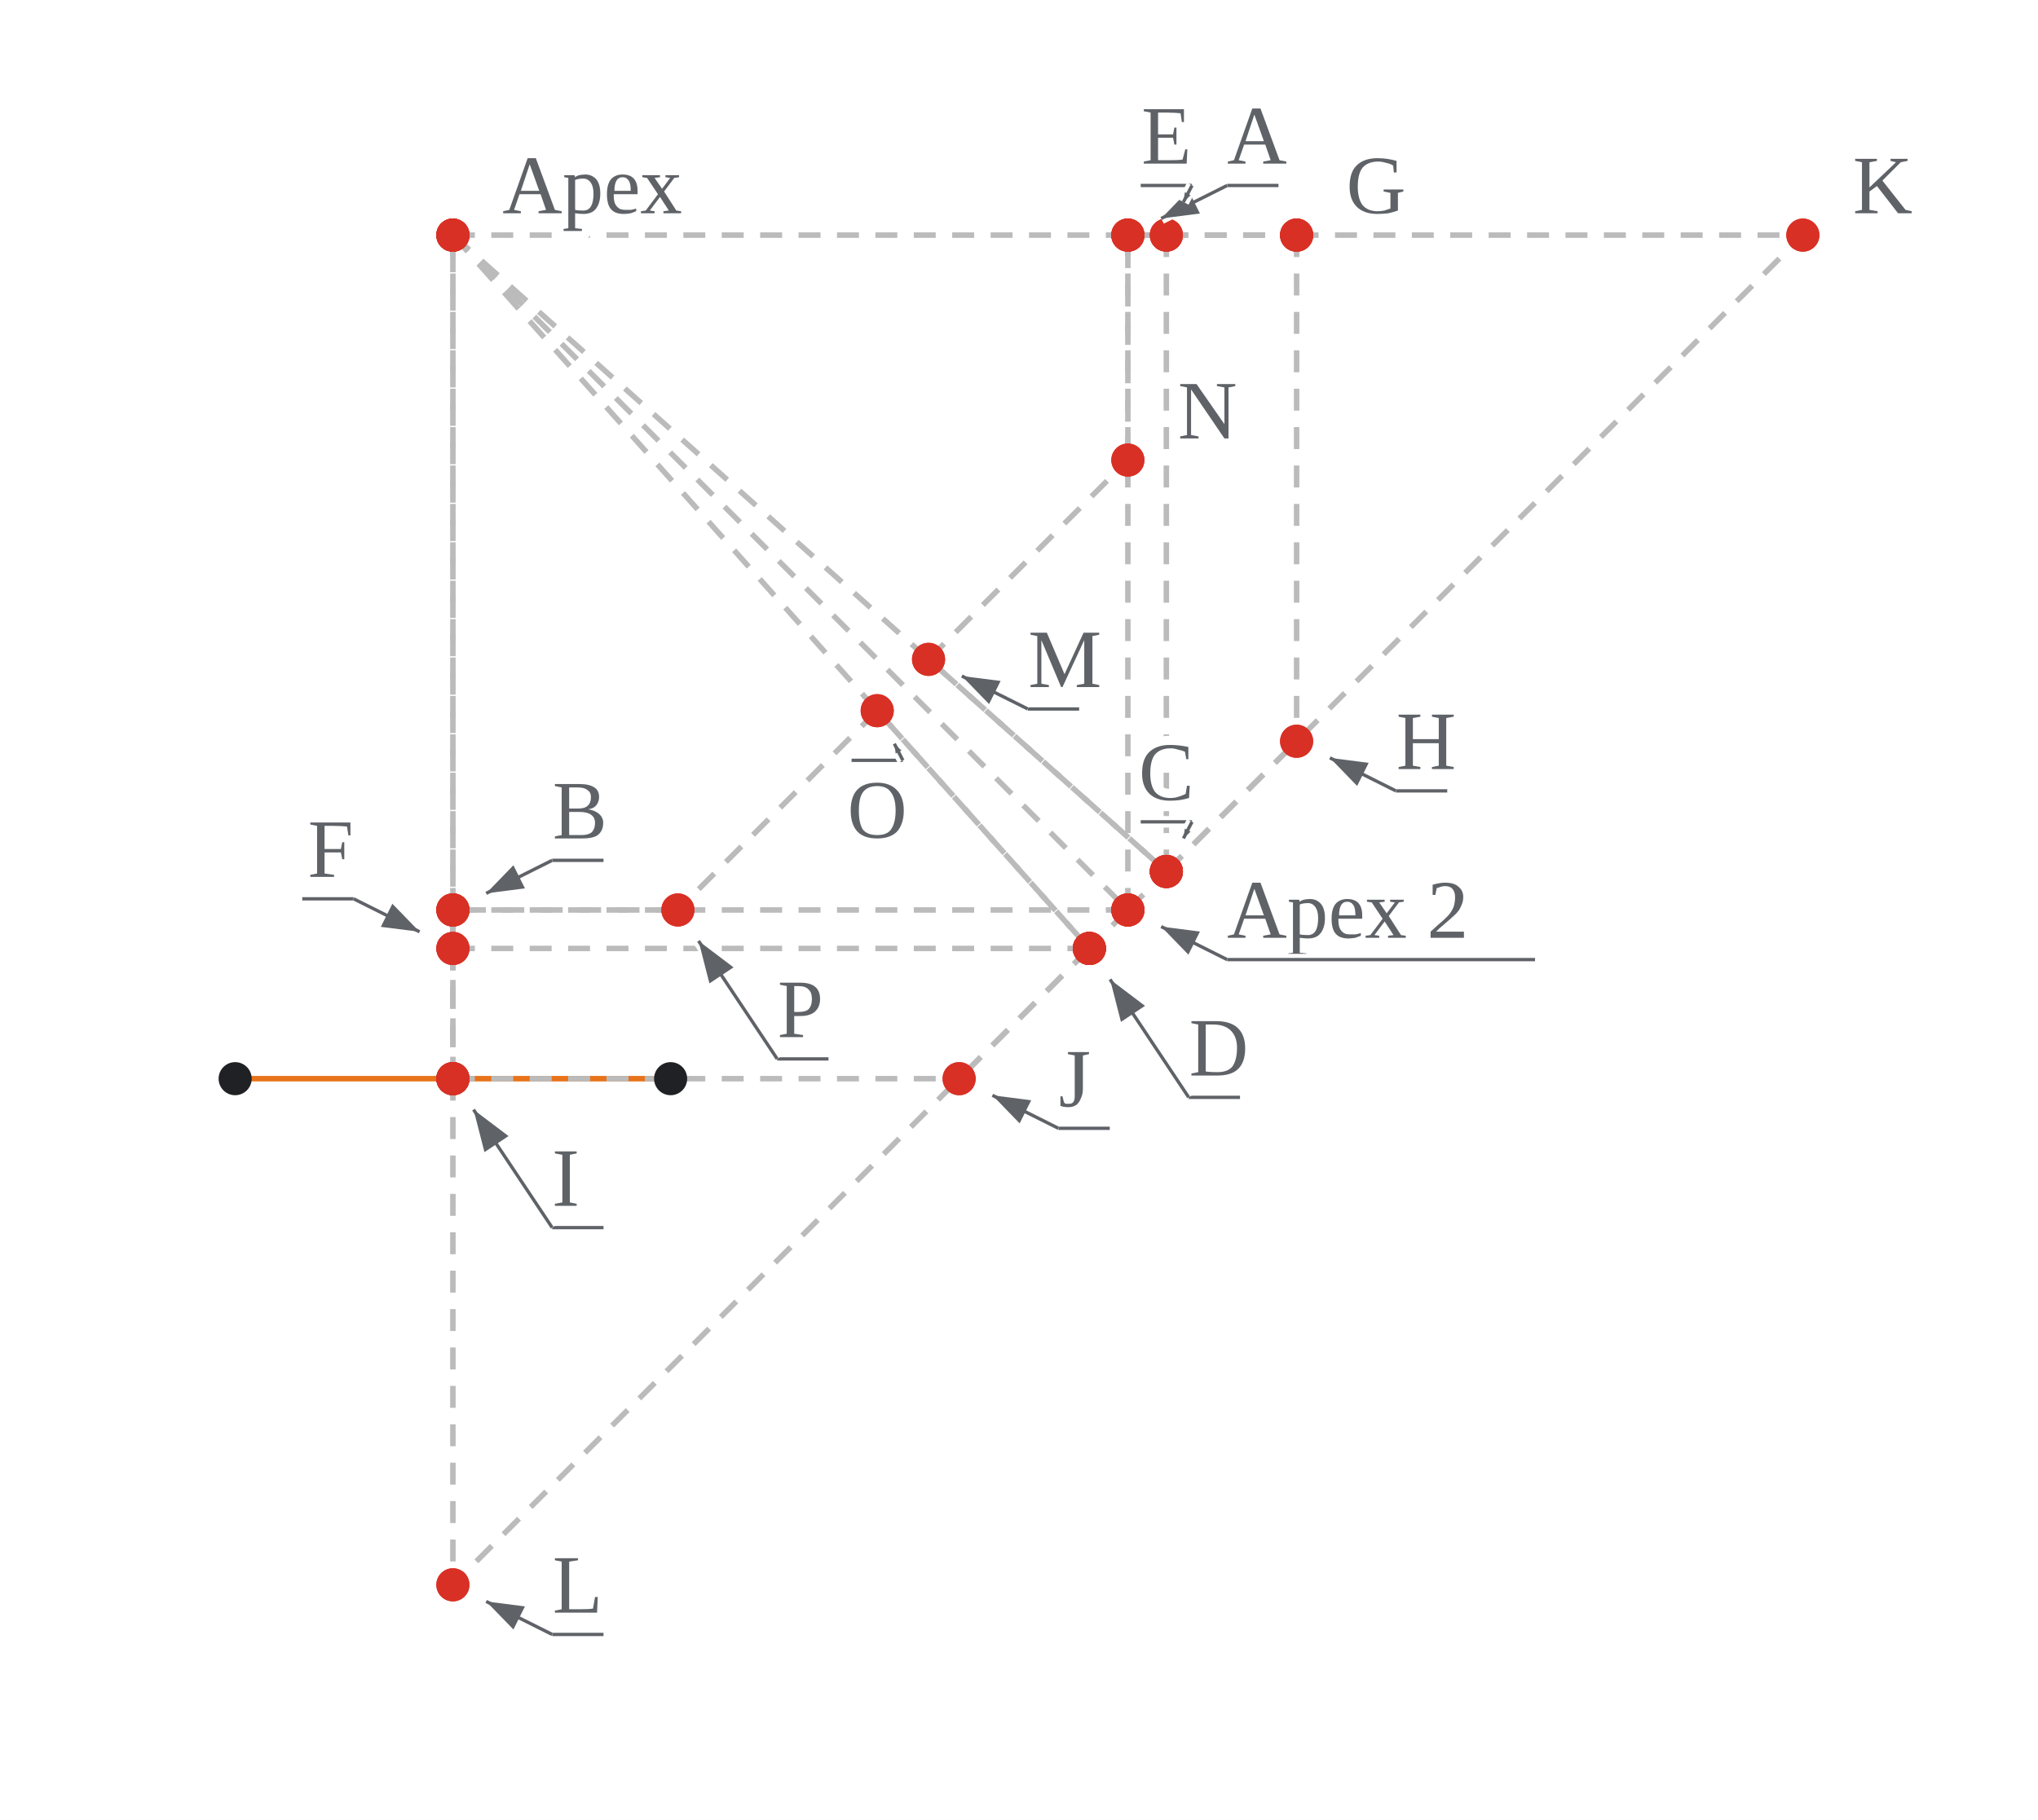
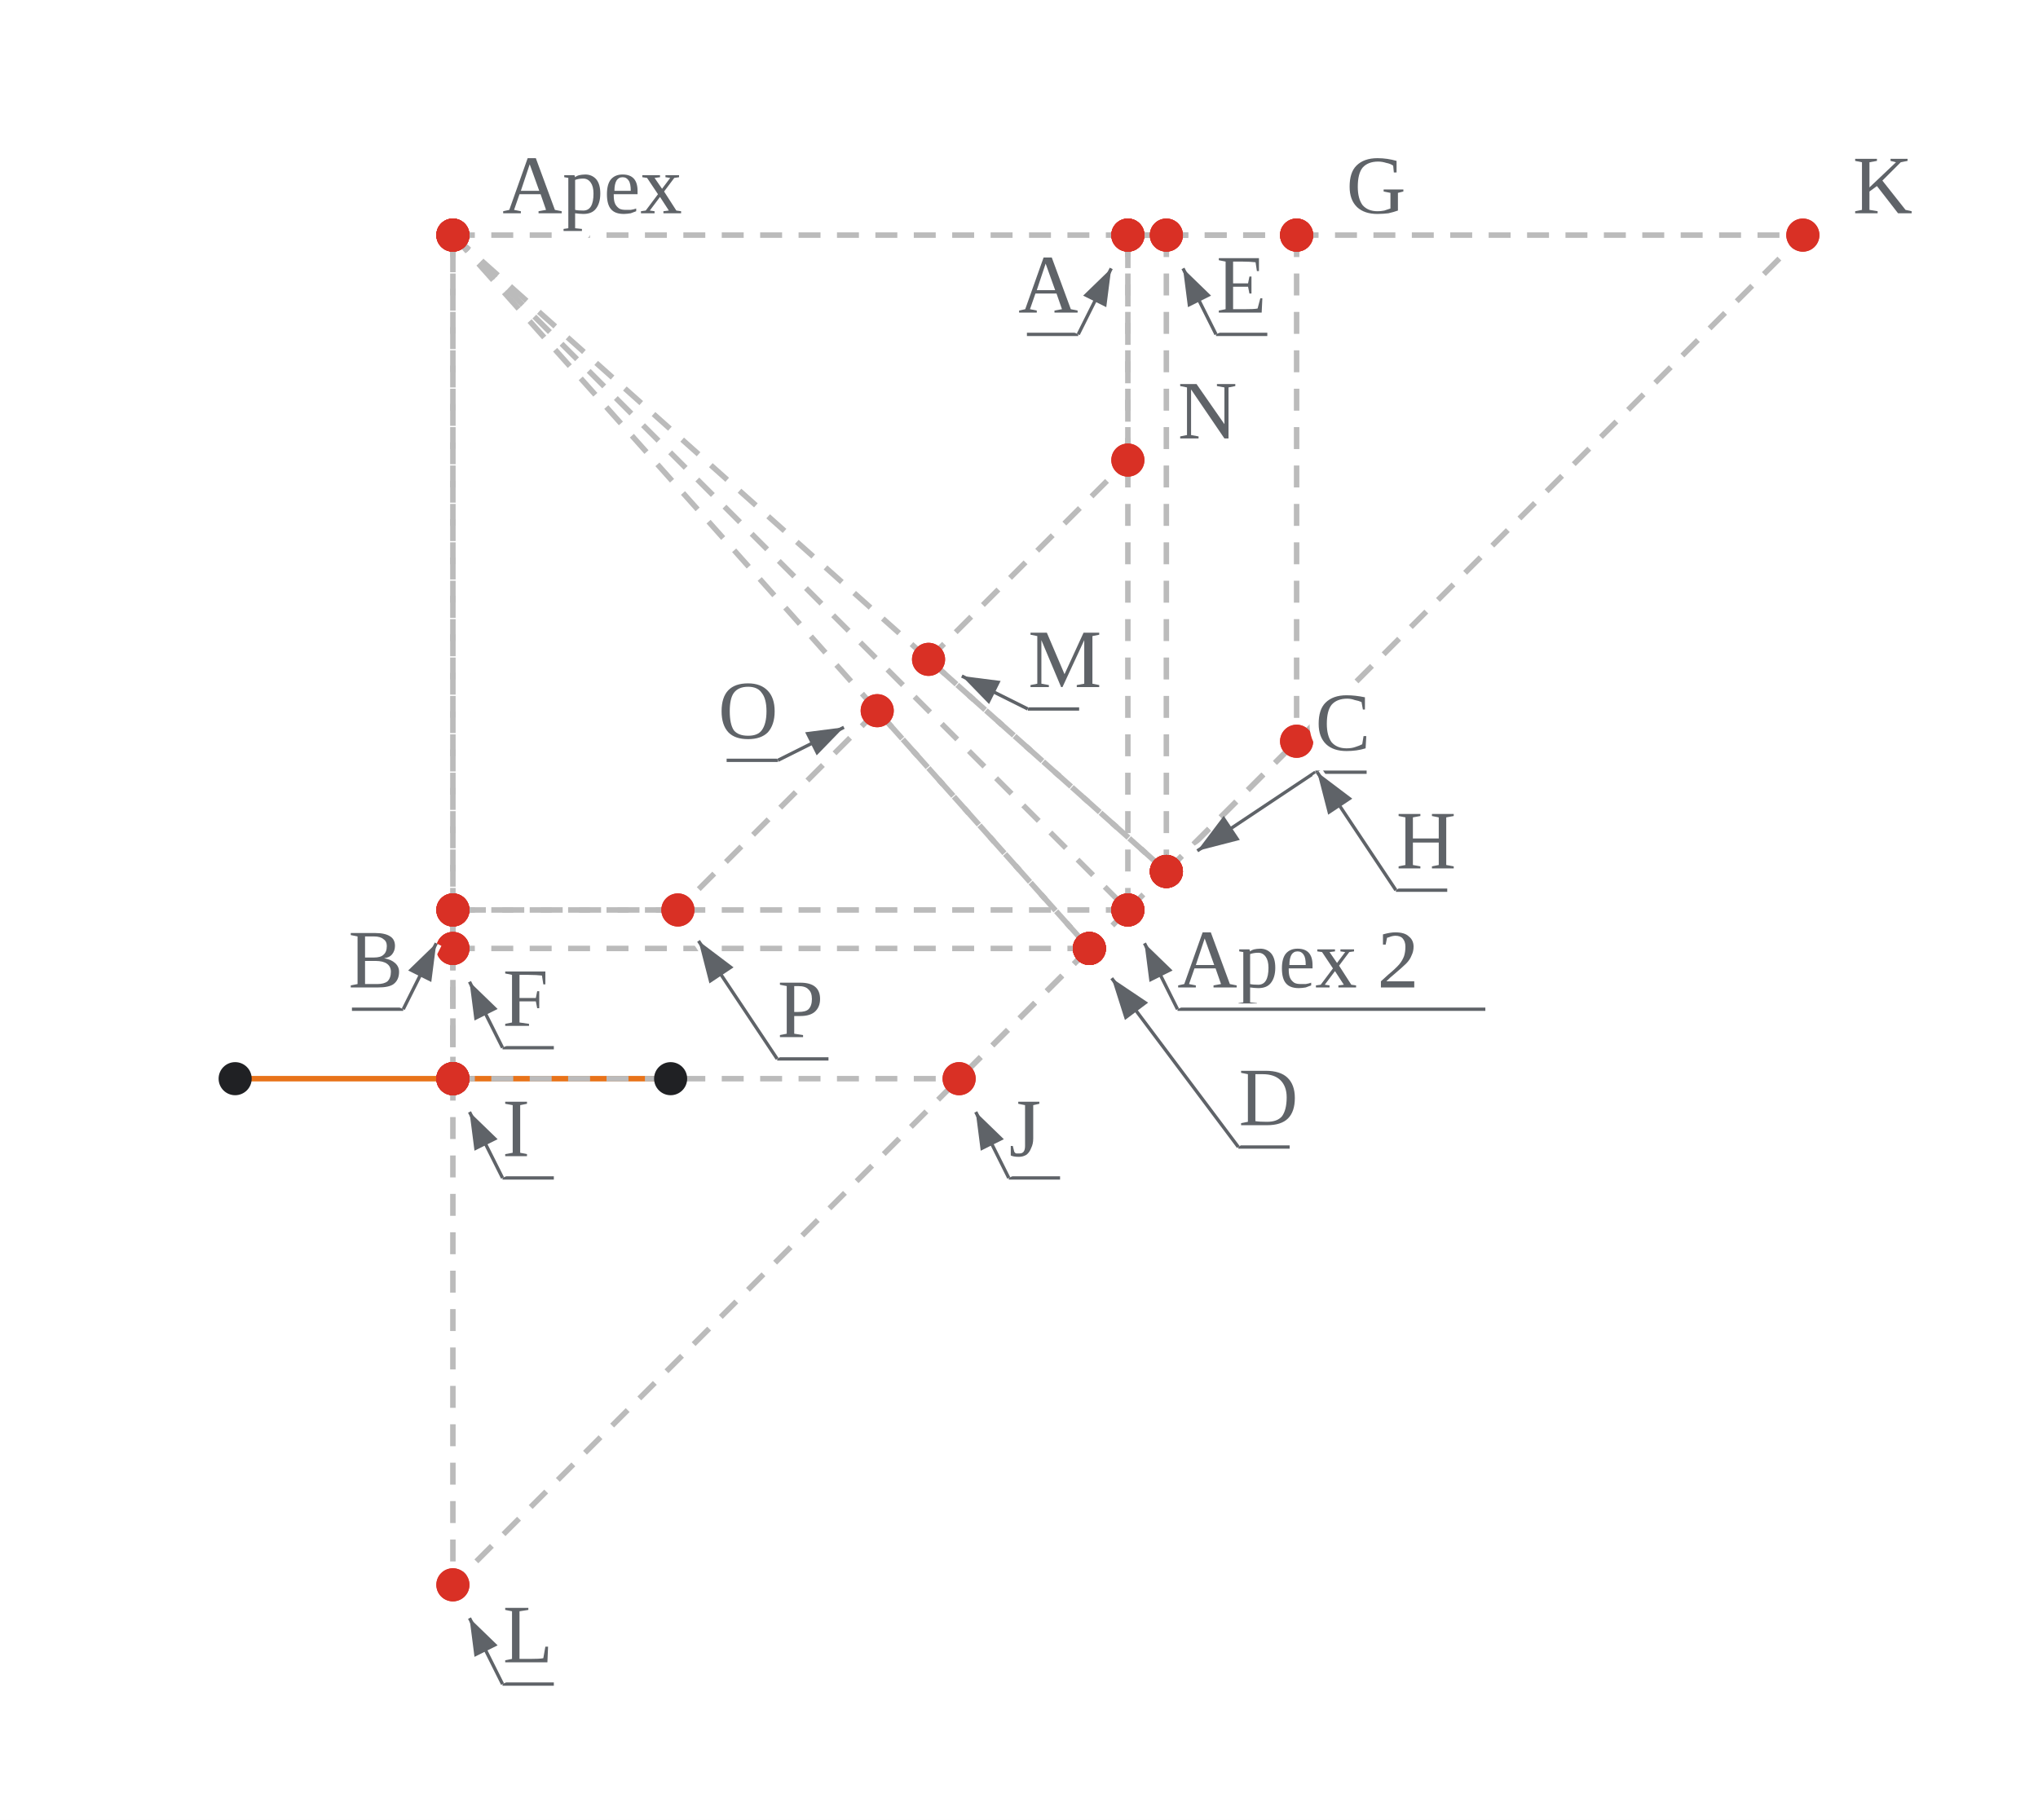
<svg xmlns="http://www.w3.org/2000/svg" width="900" height="803.846" viewBox="0 0 46.8 41.8">
  <rect width="100%" height="100%" fill="white" />
  <line x1="5.4" y1="24.775" x2="15.4" y2="24.775" stroke="#e8731a" stroke-width="0.126" />
  <line x1="10.4" y1="24.775" x2="10.4" y2="5.4" stroke="#bbbbbb" stroke-width="0.126" stroke-dasharray="0.504,0.378" />
  <line x1="10.4" y1="5.4" x2="10.4" y2="20.9" stroke="#bbbbbb" stroke-width="0.126" stroke-dasharray="0.504,0.378" />
  <line x1="10.4" y1="5.4" x2="25.9" y2="5.4" stroke="#bbbbbb" stroke-width="0.126" stroke-dasharray="0.504,0.378" />
  <line x1="25.9" y1="5.4" x2="25.9" y2="20.9" stroke="#bbbbbb" stroke-width="0.126" stroke-dasharray="0.504,0.378" />
  <line x1="10.4" y1="20.9" x2="25.9" y2="20.9" stroke="#bbbbbb" stroke-width="0.126" stroke-dasharray="0.504,0.378" />
  <line x1="10.4" y1="5.4" x2="25.9" y2="20.9" stroke="#bbbbbb" stroke-width="0.126" stroke-dasharray="0.504,0.378" />
  <line x1="25.9" y1="20.9" x2="25.016" y2="21.784" stroke="#bbbbbb" stroke-width="0.126" stroke-dasharray="0.504,0.378" />
  <line x1="25.9" y1="20.9" x2="26.784" y2="20.016" stroke="#bbbbbb" stroke-width="0.126" stroke-dasharray="0.504,0.378" />
  <line x1="10.4" y1="5.4" x2="25.016" y2="21.784" stroke="#bbbbbb" stroke-width="0.126" stroke-dasharray="0.504,0.378" />
  <line x1="10.4" y1="5.4" x2="26.784" y2="20.016" stroke="#bbbbbb" stroke-width="0.126" stroke-dasharray="0.504,0.378" />
  <line x1="25.9" y1="5.4" x2="26.784" y2="5.4" stroke="#bbbbbb" stroke-width="0.126" stroke-dasharray="0.504,0.378" />
  <line x1="26.784" y1="20.016" x2="26.784" y2="5.4" stroke="#bbbbbb" stroke-width="0.126" stroke-dasharray="0.504,0.378" />
  <line x1="26.784" y1="5.4" x2="29.775" y2="5.4" stroke="#bbbbbb" stroke-width="0.126" stroke-dasharray="0.504,0.378" />
  <line x1="26.784" y1="20.016" x2="29.775" y2="17.025" stroke="#bbbbbb" stroke-width="0.126" stroke-dasharray="0.504,0.378" />
  <line x1="29.775" y1="5.4" x2="29.775" y2="17.025" stroke="#bbbbbb" stroke-width="0.126" stroke-dasharray="0.504,0.378" />
  <line x1="10.4" y1="20.9" x2="10.4" y2="21.784" stroke="#bbbbbb" stroke-width="0.126" stroke-dasharray="0.504,0.378" />
  <line x1="25.016" y1="21.784" x2="10.4" y2="21.784" stroke="#bbbbbb" stroke-width="0.126" stroke-dasharray="0.504,0.378" />
  <line x1="10.4" y1="21.784" x2="10.4" y2="24.775" stroke="#bbbbbb" stroke-width="0.126" stroke-dasharray="0.504,0.378" />
  <line x1="25.016" y1="21.784" x2="22.025" y2="24.775" stroke="#bbbbbb" stroke-width="0.126" stroke-dasharray="0.504,0.378" />
  <line x1="10.4" y1="24.775" x2="22.025" y2="24.775" stroke="#bbbbbb" stroke-width="0.126" stroke-dasharray="0.504,0.378" />
  <line x1="29.775" y1="5.4" x2="41.4" y2="5.4" stroke="#bbbbbb" stroke-width="0.126" stroke-dasharray="0.504,0.378" />
  <line x1="26.784" y1="20.016" x2="41.4" y2="5.4" stroke="#bbbbbb" stroke-width="0.126" stroke-dasharray="0.504,0.378" />
  <line x1="10.4" y1="24.775" x2="10.4" y2="36.4" stroke="#bbbbbb" stroke-width="0.126" stroke-dasharray="0.504,0.378" />
  <line x1="25.016" y1="21.784" x2="10.4" y2="36.4" stroke="#bbbbbb" stroke-width="0.126" stroke-dasharray="0.504,0.378" />
  <line x1="21.323" y1="15.144" x2="25.9" y2="10.567" stroke="#bbbbbb" stroke-width="0.126" stroke-dasharray="0.504,0.378" />
  <line x1="21.323" y1="15.144" x2="26.784" y2="20.016" stroke="#bbbbbb" stroke-width="0.126" stroke-dasharray="0.504,0.378" />
  <line x1="25.9" y1="10.567" x2="25.9" y2="5.4" stroke="#bbbbbb" stroke-width="0.126" stroke-dasharray="0.504,0.378" />
  <line x1="20.144" y1="16.323" x2="15.567" y2="20.9" stroke="#bbbbbb" stroke-width="0.126" stroke-dasharray="0.504,0.378" />
  <line x1="20.144" y1="16.323" x2="25.016" y2="21.784" stroke="#bbbbbb" stroke-width="0.126" stroke-dasharray="0.504,0.378" />
  <line x1="15.567" y1="20.9" x2="10.4" y2="20.9" stroke="#bbbbbb" stroke-width="0.126" stroke-dasharray="0.504,0.378" />
  <line x1="25.9" y1="5.4" x2="29.775" y2="5.4" stroke="#bbbbbb" stroke-width="0.126" stroke-dasharray="0.504,0.378" />
  <line x1="10.4" y1="20.9" x2="10.4" y2="24.775" stroke="#bbbbbb" stroke-width="0.126" stroke-dasharray="0.504,0.378" />
  <circle cx="10.4" cy="24.775" r="0.38" fill="#202124" />
  <circle cx="5.4" cy="24.775" r="0.38" fill="#202124" />
  <circle cx="15.4" cy="24.775" r="0.38" fill="#202124" />
  <circle cx="10.4" cy="24.775" r="0.38" fill="#d93025" />
  <circle cx="10.4" cy="5.4" r="0.38" fill="#d93025" />
  <circle cx="10.4" cy="5.4" r="0.38" fill="#d93025" />
  <circle cx="10.4" cy="20.9" r="0.38" fill="#d93025" />
  <circle cx="10.4" cy="5.4" r="0.38" fill="#d93025" />
  <circle cx="25.9" cy="5.4" r="0.38" fill="#d93025" />
  <circle cx="25.9" cy="5.4" r="0.38" fill="#d93025" />
  <circle cx="25.9" cy="20.9" r="0.38" fill="#d93025" />
  <circle cx="10.4" cy="20.9" r="0.38" fill="#d93025" />
  <circle cx="25.9" cy="20.9" r="0.38" fill="#d93025" />
  <circle cx="10.4" cy="5.4" r="0.38" fill="#d93025" />
  <circle cx="25.9" cy="20.9" r="0.38" fill="#d93025" />
  <circle cx="25.9" cy="20.9" r="0.38" fill="#d93025" />
  <circle cx="25.016" cy="21.784" r="0.38" fill="#d93025" />
  <circle cx="25.9" cy="20.9" r="0.38" fill="#d93025" />
  <circle cx="26.784" cy="20.016" r="0.38" fill="#d93025" />
  <circle cx="10.4" cy="5.4" r="0.38" fill="#d93025" />
  <circle cx="25.016" cy="21.784" r="0.38" fill="#d93025" />
  <circle cx="10.4" cy="5.4" r="0.38" fill="#d93025" />
  <circle cx="26.784" cy="20.016" r="0.38" fill="#d93025" />
  <circle cx="25.9" cy="5.4" r="0.38" fill="#d93025" />
  <circle cx="26.784" cy="5.4" r="0.38" fill="#d93025" />
  <circle cx="26.784" cy="20.016" r="0.38" fill="#d93025" />
  <circle cx="26.784" cy="5.4" r="0.38" fill="#d93025" />
  <circle cx="26.784" cy="5.4" r="0.38" fill="#d93025" />
  <circle cx="29.775" cy="5.4" r="0.38" fill="#d93025" />
  <circle cx="26.784" cy="20.016" r="0.38" fill="#d93025" />
  <circle cx="29.775" cy="17.025" r="0.38" fill="#d93025" />
  <circle cx="29.775" cy="5.4" r="0.38" fill="#d93025" />
  <circle cx="29.775" cy="17.025" r="0.38" fill="#d93025" />
  <circle cx="10.4" cy="20.9" r="0.38" fill="#d93025" />
  <circle cx="10.4" cy="21.784" r="0.38" fill="#d93025" />
  <circle cx="25.016" cy="21.784" r="0.38" fill="#d93025" />
  <circle cx="10.4" cy="21.784" r="0.38" fill="#d93025" />
  <circle cx="10.4" cy="21.784" r="0.38" fill="#d93025" />
  <circle cx="10.4" cy="24.775" r="0.38" fill="#d93025" />
  <circle cx="25.016" cy="21.784" r="0.38" fill="#d93025" />
  <circle cx="22.025" cy="24.775" r="0.38" fill="#d93025" />
  <circle cx="10.4" cy="24.775" r="0.38" fill="#d93025" />
  <circle cx="22.025" cy="24.775" r="0.38" fill="#d93025" />
  <circle cx="29.775" cy="5.4" r="0.38" fill="#d93025" />
  <circle cx="41.4" cy="5.4" r="0.38" fill="#d93025" />
  <circle cx="26.784" cy="20.016" r="0.38" fill="#d93025" />
  <circle cx="41.4" cy="5.4" r="0.38" fill="#d93025" />
  <circle cx="10.4" cy="24.775" r="0.38" fill="#d93025" />
  <circle cx="10.4" cy="36.4" r="0.38" fill="#d93025" />
  <circle cx="25.016" cy="21.784" r="0.38" fill="#d93025" />
  <circle cx="10.4" cy="36.4" r="0.38" fill="#d93025" />
  <circle cx="21.323" cy="15.144" r="0.38" fill="#d93025" />
  <circle cx="25.9" cy="10.567" r="0.38" fill="#d93025" />
  <circle cx="21.323" cy="15.144" r="0.38" fill="#d93025" />
  <circle cx="26.784" cy="20.016" r="0.38" fill="#d93025" />
  <circle cx="25.9" cy="10.567" r="0.38" fill="#d93025" />
  <circle cx="25.9" cy="5.4" r="0.38" fill="#d93025" />
  <circle cx="20.144" cy="16.323" r="0.38" fill="#d93025" />
  <circle cx="15.567" cy="20.9" r="0.38" fill="#d93025" />
  <circle cx="20.144" cy="16.323" r="0.38" fill="#d93025" />
  <circle cx="25.016" cy="21.784" r="0.38" fill="#d93025" />
  <circle cx="15.567" cy="20.9" r="0.38" fill="#d93025" />
  <circle cx="10.4" cy="20.9" r="0.38" fill="#d93025" />
  <circle cx="25.9" cy="5.4" r="0.38" fill="#d93025" />
  <circle cx="29.775" cy="5.4" r="0.38" fill="#d93025" />
  <circle cx="10.4" cy="20.9" r="0.38" fill="#d93025" />
  <circle cx="10.4" cy="24.775" r="0.38" fill="#d93025" />
  <text x="11.54" y="4.26" font-size="1.9" fill="white" stroke="white" stroke-width="0.418" stroke-linejoin="round" text-anchor="start" dominant-baseline="central">Apex</text>
  <text x="11.54" y="4.26" font-size="1.9" fill="#5f6368" text-anchor="start" dominant-baseline="central">Apex</text>
-   <text x="12.68" y="18.62" font-size="1.9" fill="white" stroke="white" stroke-width="0.418" stroke-linejoin="round" text-anchor="start" dominant-baseline="central">B</text>
-   <text x="12.68" y="18.62" font-size="1.9" fill="#5f6368" text-anchor="start" dominant-baseline="central">B</text>
-   <line x1="12.68" y1="19.76" x2="13.859" y2="19.76" stroke="white" stroke-width="0.265" />
-   <line x1="12.68" y1="19.76" x2="13.859" y2="19.76" stroke="#5f6368" stroke-width="0.076" />
-   <line x1="12.68" y1="19.76" x2="11.165" y2="20.518" stroke="white" stroke-width="0.265" />
-   <line x1="12.68" y1="19.76" x2="11.165" y2="20.518" stroke="#5f6368" stroke-width="0.076" />
-   <path d="M11.165 20.518 L11.79 19.873 L12.055 20.404 Z" fill="#5f6368" />
-   <text x="28.18" y="3.12" font-size="1.9" fill="white" stroke="white" stroke-width="0.418" stroke-linejoin="round" text-anchor="start" dominant-baseline="central">A</text>
-   <text x="28.18" y="3.12" font-size="1.9" fill="#5f6368" text-anchor="start" dominant-baseline="central">A</text>
-   <line x1="28.18" y1="4.26" x2="29.359" y2="4.26" stroke="white" stroke-width="0.265" />
-   <line x1="28.18" y1="4.26" x2="29.359" y2="4.26" stroke="#5f6368" stroke-width="0.076" />
-   <line x1="28.18" y1="4.26" x2="26.665" y2="5.018" stroke="white" stroke-width="0.265" />
-   <line x1="28.18" y1="4.26" x2="26.665" y2="5.018" stroke="#5f6368" stroke-width="0.076" />
-   <path d="M26.665 5.018 L27.29 4.373 L27.555 4.904 Z" fill="#5f6368" />
-   <text x="28.18" y="20.9" font-size="1.9" fill="white" stroke="white" stroke-width="0.418" stroke-linejoin="round" text-anchor="start" dominant-baseline="central">Apex 2</text>
-   <text x="28.18" y="20.9" font-size="1.9" fill="#5f6368" text-anchor="start" dominant-baseline="central">Apex 2</text>
-   <line x1="28.18" y1="22.04" x2="35.25" y2="22.04" stroke="white" stroke-width="0.265" />
-   <line x1="28.18" y1="22.04" x2="35.25" y2="22.04" stroke="#5f6368" stroke-width="0.076" />
-   <line x1="28.18" y1="22.04" x2="26.665" y2="21.282" stroke="white" stroke-width="0.265" />
-   <line x1="28.18" y1="22.04" x2="26.665" y2="21.282" stroke="#5f6368" stroke-width="0.076" />
-   <path d="M26.665 21.282 L27.555 21.396 L27.29 21.927 Z" fill="#5f6368" />
-   <text x="27.297" y="24.064" font-size="1.9" fill="white" stroke="white" stroke-width="0.418" stroke-linejoin="round" text-anchor="start" dominant-baseline="central">D</text>
-   <text x="27.297" y="24.064" font-size="1.9" fill="#5f6368" text-anchor="start" dominant-baseline="central">D</text>
-   <line x1="27.297" y1="25.204" x2="28.475" y2="25.204" stroke="white" stroke-width="0.265" />
-   <line x1="27.297" y1="25.204" x2="28.475" y2="25.204" stroke="#5f6368" stroke-width="0.076" />
-   <line x1="27.297" y1="25.204" x2="25.491" y2="22.495" stroke="white" stroke-width="0.265" />
-   <line x1="27.297" y1="25.204" x2="25.491" y2="22.495" stroke="#5f6368" stroke-width="0.076" />
-   <path d="M25.491 22.495 L26.294 23.102 L25.741 23.471 Z" fill="#5f6368" />
-   <text x="26.784" y="17.736" font-size="1.9" fill="white" stroke="white" stroke-width="0.418" stroke-linejoin="round" text-anchor="middle" dominant-baseline="central">C</text>
-   <text x="26.784" y="17.736" font-size="1.9" fill="#5f6368" text-anchor="middle" dominant-baseline="central">C</text>
-   <line x1="26.195" y1="18.876" x2="27.373" y2="18.876" stroke="white" stroke-width="0.265" />
-   <line x1="26.195" y1="18.876" x2="27.373" y2="18.876" stroke="#5f6368" stroke-width="0.076" />
-   <line x1="27.373" y1="18.876" x2="27.176" y2="19.256" stroke="white" stroke-width="0.265" />
-   <line x1="27.373" y1="18.876" x2="27.176" y2="19.256" stroke="#5f6368" stroke-width="0.076" />
-   <path d="M27.176 19.256 L27.208 19.032 L27.341 19.101 Z" fill="#5f6368" />
-   <text x="26.784" y="3.12" font-size="1.9" fill="white" stroke="white" stroke-width="0.418" stroke-linejoin="round" text-anchor="middle" dominant-baseline="central">E</text>
-   <text x="26.784" y="3.12" font-size="1.9" fill="#5f6368" text-anchor="middle" dominant-baseline="central">E</text>
-   <line x1="26.195" y1="4.26" x2="27.373" y2="4.26" stroke="white" stroke-width="0.265" />
-   <line x1="26.195" y1="4.26" x2="27.373" y2="4.26" stroke="#5f6368" stroke-width="0.076" />
-   <line x1="27.373" y1="4.26" x2="27.176" y2="4.64" stroke="white" stroke-width="0.265" />
-   <line x1="27.373" y1="4.26" x2="27.176" y2="4.64" stroke="#5f6368" stroke-width="0.076" />
-   <path d="M27.176 4.64 L27.208 4.416 L27.341 4.484 Z" fill="#5f6368" />
+   <text x="9.26" y="22.04" font-size="1.9" fill="white" stroke="white" stroke-width="0.418" stroke-linejoin="round" text-anchor="end" dominant-baseline="central">B</text>
+   <text x="9.26" y="22.04" font-size="1.9" fill="#5f6368" text-anchor="end" dominant-baseline="central">B</text>
+   <line x1="8.082" y1="23.18" x2="9.26" y2="23.18" stroke="white" stroke-width="0.265" />
+   <line x1="8.082" y1="23.18" x2="9.26" y2="23.18" stroke="#5f6368" stroke-width="0.076" />
+   <line x1="9.26" y1="23.18" x2="10.018" y2="21.665" stroke="white" stroke-width="0.265" />
+   <line x1="9.26" y1="23.18" x2="10.018" y2="21.665" stroke="#5f6368" stroke-width="0.076" />
+   <path d="M10.018 21.665 L9.904 22.555 L9.373 22.29 Z" fill="#5f6368" />
+   <text x="24.76" y="6.54" font-size="1.9" fill="white" stroke="white" stroke-width="0.418" stroke-linejoin="round" text-anchor="end" dominant-baseline="central">A</text>
+   <text x="24.76" y="6.54" font-size="1.9" fill="#5f6368" text-anchor="end" dominant-baseline="central">A</text>
+   <line x1="23.582" y1="7.68" x2="24.76" y2="7.68" stroke="white" stroke-width="0.265" />
+   <line x1="23.582" y1="7.68" x2="24.76" y2="7.68" stroke="#5f6368" stroke-width="0.076" />
+   <line x1="24.76" y1="7.68" x2="25.518" y2="6.165" stroke="white" stroke-width="0.265" />
+   <line x1="24.76" y1="7.68" x2="25.518" y2="6.165" stroke="#5f6368" stroke-width="0.076" />
+   <path d="M25.518 6.165 L25.404 7.055 L24.873 6.79 Z" fill="#5f6368" />
+   <text x="27.04" y="22.04" font-size="1.9" fill="white" stroke="white" stroke-width="0.418" stroke-linejoin="round" text-anchor="start" dominant-baseline="central">Apex 2</text>
+   <text x="27.04" y="22.04" font-size="1.9" fill="#5f6368" text-anchor="start" dominant-baseline="central">Apex 2</text>
+   <line x1="27.04" y1="23.18" x2="34.109" y2="23.18" stroke="white" stroke-width="0.265" />
+   <line x1="27.04" y1="23.18" x2="34.109" y2="23.18" stroke="#5f6368" stroke-width="0.076" />
+   <line x1="27.04" y1="23.18" x2="26.282" y2="21.665" stroke="white" stroke-width="0.265" />
+   <line x1="27.04" y1="23.18" x2="26.282" y2="21.665" stroke="#5f6368" stroke-width="0.076" />
+   <path d="M26.282 21.665 L26.927 22.29 L26.396 22.555 Z" fill="#5f6368" />
+   <text x="28.437" y="25.204" font-size="1.9" fill="white" stroke="white" stroke-width="0.418" stroke-linejoin="round" text-anchor="start" dominant-baseline="central">D</text>
+   <text x="28.437" y="25.204" font-size="1.9" fill="#5f6368" text-anchor="start" dominant-baseline="central">D</text>
+   <line x1="28.437" y1="26.345" x2="29.615" y2="26.345" stroke="white" stroke-width="0.265" />
+   <line x1="28.437" y1="26.345" x2="29.615" y2="26.345" stroke="#5f6368" stroke-width="0.076" />
+   <line x1="28.437" y1="26.345" x2="25.529" y2="22.468" stroke="white" stroke-width="0.265" />
+   <line x1="28.437" y1="26.345" x2="25.529" y2="22.468" stroke="#5f6368" stroke-width="0.076" />
+   <path d="M25.529 22.468 L26.365 23.029 L25.833 23.428 Z" fill="#5f6368" />
+   <text x="30.204" y="16.596" font-size="1.9" fill="white" stroke="white" stroke-width="0.418" stroke-linejoin="round" text-anchor="start" dominant-baseline="central">C</text>
+   <text x="30.204" y="16.596" font-size="1.9" fill="#5f6368" text-anchor="start" dominant-baseline="central">C</text>
+   <line x1="30.204" y1="17.736" x2="31.383" y2="17.736" stroke="white" stroke-width="0.265" />
+   <line x1="30.204" y1="17.736" x2="31.383" y2="17.736" stroke="#5f6368" stroke-width="0.076" />
+   <line x1="30.204" y1="17.736" x2="27.495" y2="19.542" stroke="white" stroke-width="0.265" />
+   <line x1="30.204" y1="17.736" x2="27.495" y2="19.542" stroke="#5f6368" stroke-width="0.076" />
+   <path d="M27.495 19.542 L28.102 18.738 L28.471 19.291 Z" fill="#5f6368" />
+   <text x="27.924" y="6.54" font-size="1.9" fill="white" stroke="white" stroke-width="0.418" stroke-linejoin="round" text-anchor="start" dominant-baseline="central">E</text>
+   <text x="27.924" y="6.54" font-size="1.9" fill="#5f6368" text-anchor="start" dominant-baseline="central">E</text>
+   <line x1="27.924" y1="7.68" x2="29.102" y2="7.68" stroke="white" stroke-width="0.265" />
+   <line x1="27.924" y1="7.68" x2="29.102" y2="7.68" stroke="#5f6368" stroke-width="0.076" />
+   <line x1="27.924" y1="7.68" x2="27.166" y2="6.165" stroke="white" stroke-width="0.265" />
+   <line x1="27.924" y1="7.68" x2="27.166" y2="6.165" stroke="#5f6368" stroke-width="0.076" />
+   <path d="M27.166 6.165 L27.81 6.79 L27.28 7.055 Z" fill="#5f6368" />
  <text x="30.915" y="4.26" font-size="1.9" fill="white" stroke="white" stroke-width="0.418" stroke-linejoin="round" text-anchor="start" dominant-baseline="central">G</text>
  <text x="30.915" y="4.26" font-size="1.9" fill="#5f6368" text-anchor="start" dominant-baseline="central">G</text>
-   <text x="32.055" y="17.025" font-size="1.9" fill="white" stroke="white" stroke-width="0.418" stroke-linejoin="round" text-anchor="start" dominant-baseline="central">H</text>
-   <text x="32.055" y="17.025" font-size="1.9" fill="#5f6368" text-anchor="start" dominant-baseline="central">H</text>
-   <line x1="32.055" y1="18.165" x2="33.234" y2="18.165" stroke="white" stroke-width="0.265" />
-   <line x1="32.055" y1="18.165" x2="33.234" y2="18.165" stroke="#5f6368" stroke-width="0.076" />
-   <line x1="32.055" y1="18.165" x2="30.54" y2="17.407" stroke="white" stroke-width="0.265" />
-   <line x1="32.055" y1="18.165" x2="30.54" y2="17.407" stroke="#5f6368" stroke-width="0.076" />
-   <path d="M30.54 17.407 L31.43 17.521 L31.165 18.052 Z" fill="#5f6368" />
-   <text x="8.12" y="19.503" font-size="1.9" fill="white" stroke="white" stroke-width="0.418" stroke-linejoin="round" text-anchor="end" dominant-baseline="central">F</text>
-   <text x="8.12" y="19.503" font-size="1.9" fill="#5f6368" text-anchor="end" dominant-baseline="central">F</text>
-   <line x1="6.941" y1="20.644" x2="8.12" y2="20.644" stroke="white" stroke-width="0.265" />
-   <line x1="6.941" y1="20.644" x2="8.12" y2="20.644" stroke="#5f6368" stroke-width="0.076" />
-   <line x1="8.12" y1="20.644" x2="9.635" y2="21.401" stroke="white" stroke-width="0.265" />
-   <line x1="8.12" y1="20.644" x2="9.635" y2="21.401" stroke="#5f6368" stroke-width="0.076" />
-   <path d="M9.635 21.401 L8.745 21.288 L9.01 20.757 Z" fill="#5f6368" />
-   <text x="12.68" y="27.055" font-size="1.9" fill="white" stroke="white" stroke-width="0.418" stroke-linejoin="round" text-anchor="start" dominant-baseline="central">I</text>
-   <text x="12.68" y="27.055" font-size="1.9" fill="#5f6368" text-anchor="start" dominant-baseline="central">I</text>
-   <line x1="12.68" y1="28.196" x2="13.859" y2="28.196" stroke="white" stroke-width="0.265" />
-   <line x1="12.68" y1="28.196" x2="13.859" y2="28.196" stroke="#5f6368" stroke-width="0.076" />
-   <line x1="12.68" y1="28.196" x2="10.874" y2="25.486" stroke="white" stroke-width="0.265" />
-   <line x1="12.68" y1="28.196" x2="10.874" y2="25.486" stroke="#5f6368" stroke-width="0.076" />
-   <path d="M10.874 25.486 L11.678 26.093 L11.125 26.462 Z" fill="#5f6368" />
-   <text x="24.305" y="24.775" font-size="1.9" fill="white" stroke="white" stroke-width="0.418" stroke-linejoin="round" text-anchor="start" dominant-baseline="central">J</text>
-   <text x="24.305" y="24.775" font-size="1.9" fill="#5f6368" text-anchor="start" dominant-baseline="central">J</text>
-   <line x1="24.305" y1="25.915" x2="25.484" y2="25.915" stroke="white" stroke-width="0.265" />
-   <line x1="24.305" y1="25.915" x2="25.484" y2="25.915" stroke="#5f6368" stroke-width="0.076" />
-   <line x1="24.305" y1="25.915" x2="22.79" y2="25.157" stroke="white" stroke-width="0.265" />
-   <line x1="24.305" y1="25.915" x2="22.79" y2="25.157" stroke="#5f6368" stroke-width="0.076" />
-   <path d="M22.79 25.157 L23.68 25.271 L23.415 25.802 Z" fill="#5f6368" />
+   <text x="32.055" y="19.305" font-size="1.9" fill="white" stroke="white" stroke-width="0.418" stroke-linejoin="round" text-anchor="start" dominant-baseline="central">H</text>
+   <text x="32.055" y="19.305" font-size="1.9" fill="#5f6368" text-anchor="start" dominant-baseline="central">H</text>
+   <line x1="32.055" y1="20.446" x2="33.234" y2="20.446" stroke="white" stroke-width="0.265" />
+   <line x1="32.055" y1="20.446" x2="33.234" y2="20.446" stroke="#5f6368" stroke-width="0.076" />
+   <line x1="32.055" y1="20.446" x2="30.249" y2="17.736" stroke="white" stroke-width="0.265" />
+   <line x1="32.055" y1="20.446" x2="30.249" y2="17.736" stroke="#5f6368" stroke-width="0.076" />
+   <path d="M30.249 17.736 L31.053 18.343 L30.5 18.712 Z" fill="#5f6368" />
+   <text x="11.54" y="22.924" font-size="1.9" fill="white" stroke="white" stroke-width="0.418" stroke-linejoin="round" text-anchor="start" dominant-baseline="central">F</text>
+   <text x="11.54" y="22.924" font-size="1.9" fill="#5f6368" text-anchor="start" dominant-baseline="central">F</text>
+   <line x1="11.54" y1="24.064" x2="12.718" y2="24.064" stroke="white" stroke-width="0.265" />
+   <line x1="11.54" y1="24.064" x2="12.718" y2="24.064" stroke="#5f6368" stroke-width="0.076" />
+   <line x1="11.54" y1="24.064" x2="10.782" y2="22.549" stroke="white" stroke-width="0.265" />
+   <line x1="11.54" y1="24.064" x2="10.782" y2="22.549" stroke="#5f6368" stroke-width="0.076" />
+   <path d="M10.782 22.549 L11.427 23.174 L10.896 23.439 Z" fill="#5f6368" />
+   <text x="11.54" y="25.915" font-size="1.9" fill="white" stroke="white" stroke-width="0.418" stroke-linejoin="round" text-anchor="start" dominant-baseline="central">I</text>
+   <text x="11.54" y="25.915" font-size="1.9" fill="#5f6368" text-anchor="start" dominant-baseline="central">I</text>
+   <line x1="11.54" y1="27.055" x2="12.718" y2="27.055" stroke="white" stroke-width="0.265" />
+   <line x1="11.54" y1="27.055" x2="12.718" y2="27.055" stroke="#5f6368" stroke-width="0.076" />
+   <line x1="11.54" y1="27.055" x2="10.782" y2="25.54" stroke="white" stroke-width="0.265" />
+   <line x1="11.54" y1="27.055" x2="10.782" y2="25.54" stroke="#5f6368" stroke-width="0.076" />
+   <path d="M10.782 25.54 L11.427 26.165 L10.896 26.43 Z" fill="#5f6368" />
+   <text x="23.165" y="25.915" font-size="1.9" fill="white" stroke="white" stroke-width="0.418" stroke-linejoin="round" text-anchor="start" dominant-baseline="central">J</text>
+   <text x="23.165" y="25.915" font-size="1.9" fill="#5f6368" text-anchor="start" dominant-baseline="central">J</text>
+   <line x1="23.165" y1="27.055" x2="24.343" y2="27.055" stroke="white" stroke-width="0.265" />
+   <line x1="23.165" y1="27.055" x2="24.343" y2="27.055" stroke="#5f6368" stroke-width="0.076" />
+   <line x1="23.165" y1="27.055" x2="22.407" y2="25.54" stroke="white" stroke-width="0.265" />
+   <line x1="23.165" y1="27.055" x2="22.407" y2="25.54" stroke="#5f6368" stroke-width="0.076" />
+   <path d="M22.407 25.54 L23.052 26.165 L22.521 26.43 Z" fill="#5f6368" />
  <text x="42.54" y="4.26" font-size="1.9" fill="white" stroke="white" stroke-width="0.418" stroke-linejoin="round" text-anchor="start" dominant-baseline="central">K</text>
  <text x="42.54" y="4.26" font-size="1.9" fill="#5f6368" text-anchor="start" dominant-baseline="central">K</text>
-   <text x="12.68" y="36.4" font-size="1.9" fill="white" stroke="white" stroke-width="0.418" stroke-linejoin="round" text-anchor="start" dominant-baseline="central">L</text>
-   <text x="12.68" y="36.4" font-size="1.9" fill="#5f6368" text-anchor="start" dominant-baseline="central">L</text>
-   <line x1="12.68" y1="37.54" x2="13.859" y2="37.54" stroke="white" stroke-width="0.265" />
-   <line x1="12.68" y1="37.54" x2="13.859" y2="37.54" stroke="#5f6368" stroke-width="0.076" />
-   <line x1="12.68" y1="37.54" x2="11.165" y2="36.782" stroke="white" stroke-width="0.265" />
-   <line x1="12.68" y1="37.54" x2="11.165" y2="36.782" stroke="#5f6368" stroke-width="0.076" />
-   <path d="M11.165 36.782 L12.055 36.896 L11.79 37.426 Z" fill="#5f6368" />
+   <text x="11.54" y="37.54" font-size="1.9" fill="white" stroke="white" stroke-width="0.418" stroke-linejoin="round" text-anchor="start" dominant-baseline="central">L</text>
+   <text x="11.54" y="37.54" font-size="1.9" fill="#5f6368" text-anchor="start" dominant-baseline="central">L</text>
+   <line x1="11.54" y1="38.68" x2="12.718" y2="38.68" stroke="white" stroke-width="0.265" />
+   <line x1="11.54" y1="38.68" x2="12.718" y2="38.68" stroke="#5f6368" stroke-width="0.076" />
+   <line x1="11.54" y1="38.68" x2="10.782" y2="37.165" stroke="white" stroke-width="0.265" />
+   <line x1="11.54" y1="38.68" x2="10.782" y2="37.165" stroke="#5f6368" stroke-width="0.076" />
+   <path d="M10.782 37.165 L11.427 37.79 L10.896 38.055 Z" fill="#5f6368" />
  <text x="23.603" y="15.144" font-size="1.9" fill="white" stroke="white" stroke-width="0.418" stroke-linejoin="round" text-anchor="start" dominant-baseline="central">M</text>
  <text x="23.603" y="15.144" font-size="1.9" fill="#5f6368" text-anchor="start" dominant-baseline="central">M</text>
  <line x1="23.603" y1="16.284" x2="24.781" y2="16.284" stroke="white" stroke-width="0.265" />
  <line x1="23.603" y1="16.284" x2="24.781" y2="16.284" stroke="#5f6368" stroke-width="0.076" />
  <line x1="23.603" y1="16.284" x2="22.087" y2="15.527" stroke="white" stroke-width="0.265" />
  <line x1="23.603" y1="16.284" x2="22.087" y2="15.527" stroke="#5f6368" stroke-width="0.076" />
  <path d="M22.087 15.527 L22.978 15.64 L22.713 16.171 Z" fill="#5f6368" />
  <text x="27.04" y="9.427" font-size="1.9" fill="white" stroke="white" stroke-width="0.418" stroke-linejoin="round" text-anchor="start" dominant-baseline="central">N</text>
  <text x="27.04" y="9.427" font-size="1.9" fill="#5f6368" text-anchor="start" dominant-baseline="central">N</text>
-   <text x="20.144" y="18.603" font-size="1.9" fill="white" stroke="white" stroke-width="0.418" stroke-linejoin="round" text-anchor="middle" dominant-baseline="central">O</text>
-   <text x="20.144" y="18.603" font-size="1.9" fill="#5f6368" text-anchor="middle" dominant-baseline="central">O</text>
-   <line x1="19.555" y1="17.463" x2="20.733" y2="17.463" stroke="white" stroke-width="0.265" />
-   <line x1="19.555" y1="17.463" x2="20.733" y2="17.463" stroke="#5f6368" stroke-width="0.076" />
-   <line x1="20.733" y1="17.463" x2="20.537" y2="17.082" stroke="white" stroke-width="0.265" />
-   <line x1="20.733" y1="17.463" x2="20.537" y2="17.082" stroke="#5f6368" stroke-width="0.076" />
-   <path d="M20.537 17.082 L20.701 17.238 L20.568 17.307 Z" fill="#5f6368" />
+   <text x="17.864" y="16.323" font-size="1.9" fill="white" stroke="white" stroke-width="0.418" stroke-linejoin="round" text-anchor="end" dominant-baseline="central">O</text>
+   <text x="17.864" y="16.323" font-size="1.9" fill="#5f6368" text-anchor="end" dominant-baseline="central">O</text>
+   <line x1="16.686" y1="17.463" x2="17.864" y2="17.463" stroke="white" stroke-width="0.265" />
+   <line x1="16.686" y1="17.463" x2="17.864" y2="17.463" stroke="#5f6368" stroke-width="0.076" />
+   <line x1="17.864" y1="17.463" x2="19.379" y2="16.705" stroke="white" stroke-width="0.265" />
+   <line x1="17.864" y1="17.463" x2="19.379" y2="16.705" stroke="#5f6368" stroke-width="0.076" />
+   <path d="M19.379 16.705 L18.754 17.349 L18.489 16.819 Z" fill="#5f6368" />
  <text x="17.847" y="23.18" font-size="1.9" fill="white" stroke="white" stroke-width="0.418" stroke-linejoin="round" text-anchor="start" dominant-baseline="central">P</text>
  <text x="17.847" y="23.18" font-size="1.9" fill="#5f6368" text-anchor="start" dominant-baseline="central">P</text>
  <line x1="17.847" y1="24.321" x2="19.025" y2="24.321" stroke="white" stroke-width="0.265" />
  <line x1="17.847" y1="24.321" x2="19.025" y2="24.321" stroke="#5f6368" stroke-width="0.076" />
  <line x1="17.847" y1="24.321" x2="16.041" y2="21.611" stroke="white" stroke-width="0.265" />
  <line x1="17.847" y1="24.321" x2="16.041" y2="21.611" stroke="#5f6368" stroke-width="0.076" />
  <path d="M16.041 21.611 L16.845 22.218 L16.291 22.587 Z" fill="#5f6368" />
</svg>
